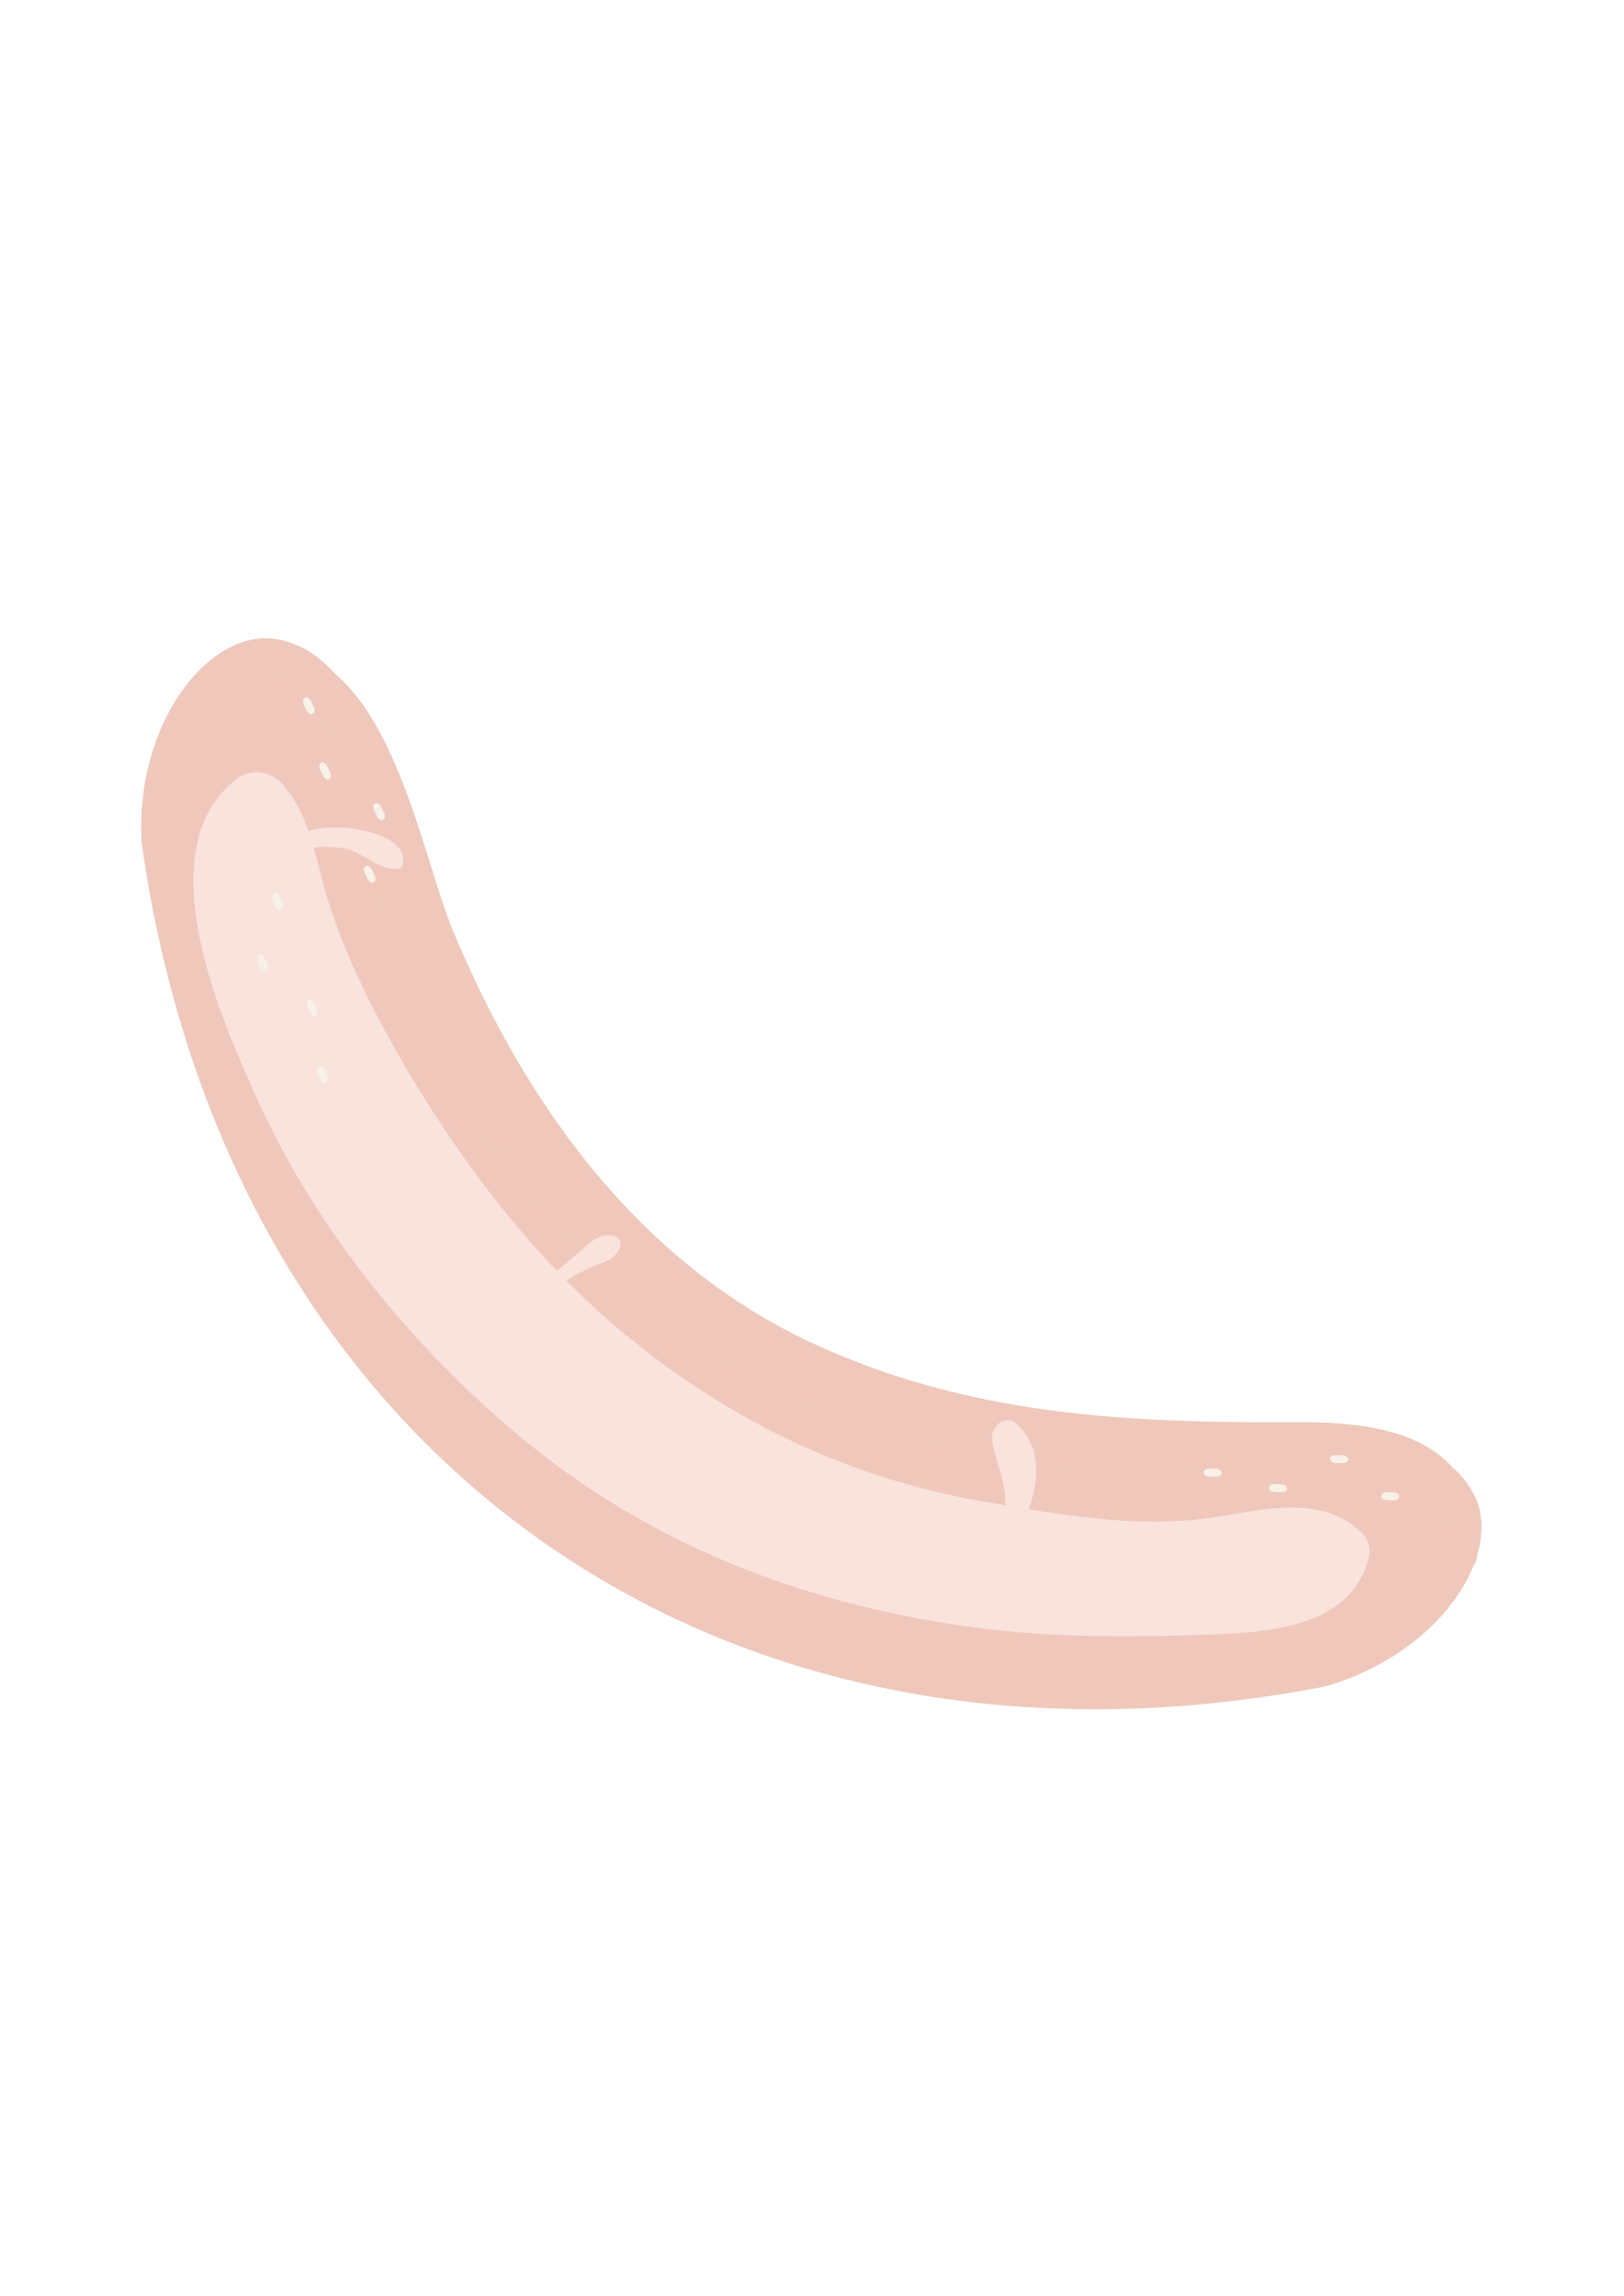
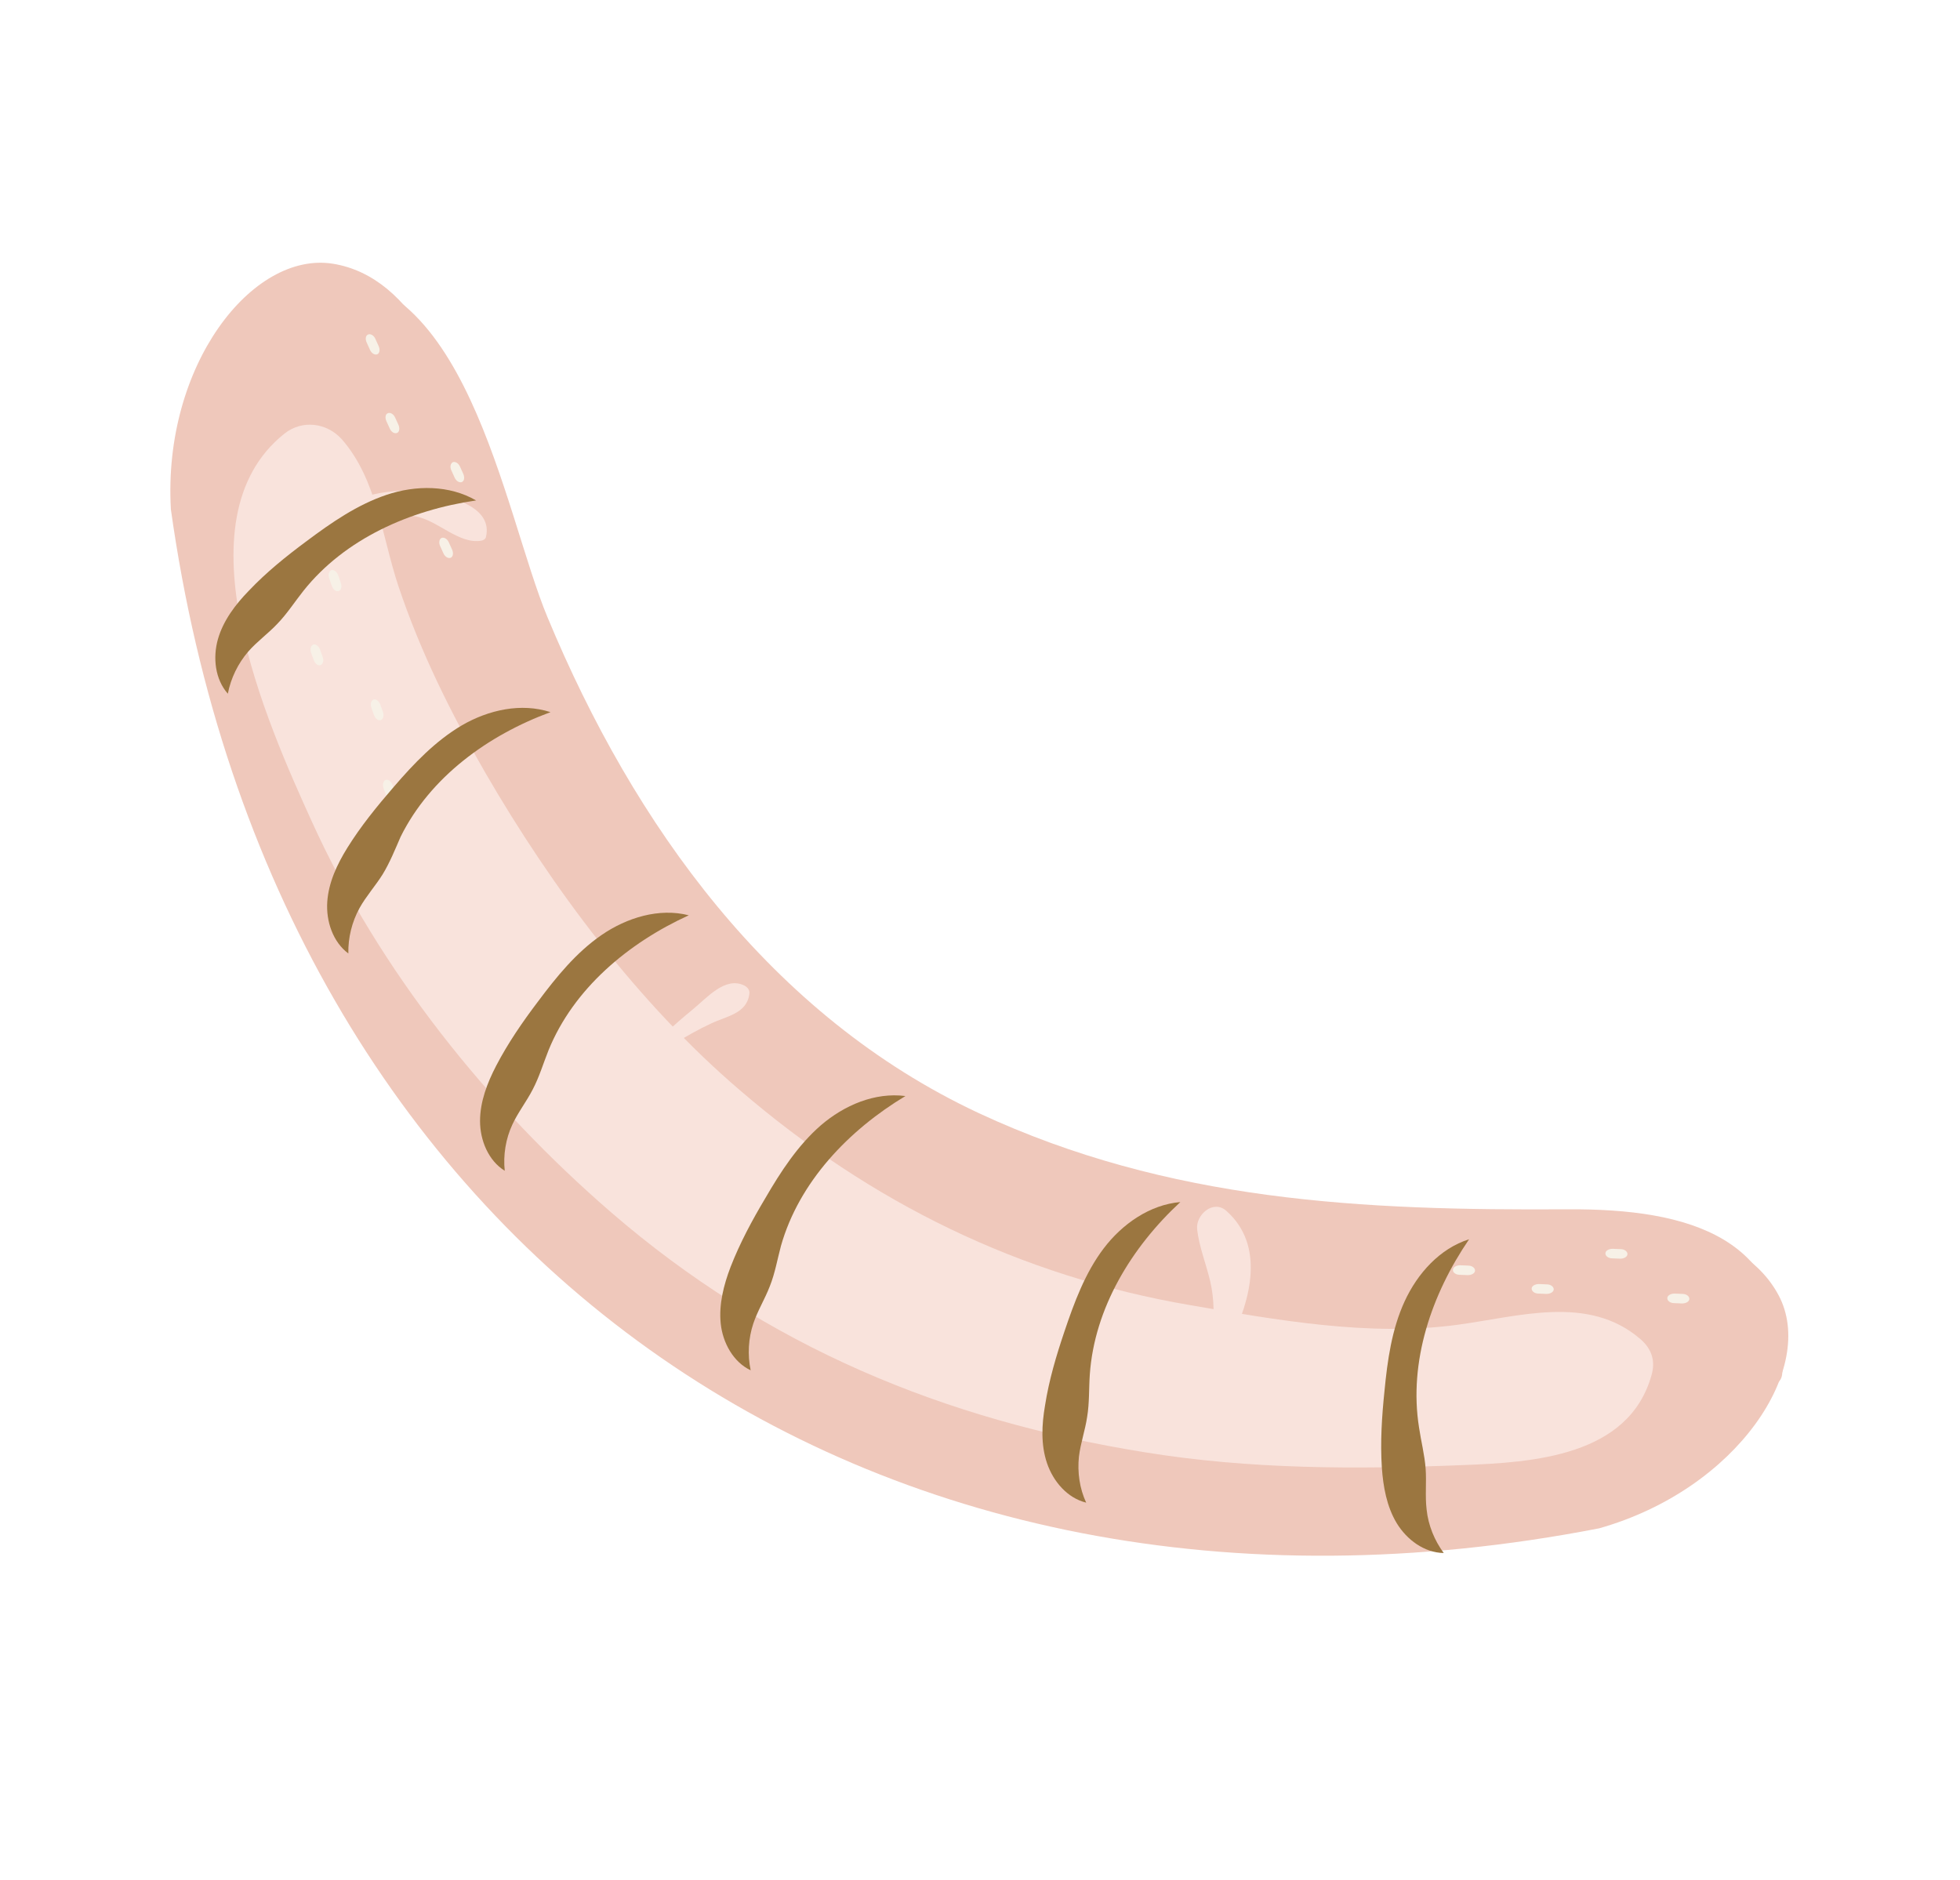
- <svg xmlns="http://www.w3.org/2000/svg" version="1.1" id="svg4123" x="0px" y="0px" width="595.279px" height="841.891px" viewBox="0 0 595.279 841.891" enable-background="new 0 0 595.279 841.891" xml:space="preserve">
+ <svg xmlns="http://www.w3.org/2000/svg" version="1.1" id="svg4123" x="0px" y="0px" viewBox="170 -242.5 595.3 571" enable-background="new 170 -242.5 595.3 571" xml:space="preserve">
  <g>
-     <path fill="#EFC8BB" d="M540.21,547.595c11.686,21.928-12.417,58.945-54.499,70.82C263.192,661.659,83.405,533.4,51.903,308.908   c-2.463-43.66,24.705-78.487,49.239-74.574c24.545,3.922,39.082,35.229,40.907,67.529   c50.051,172.79,141.588,230.613,320.99,229.029C494.178,522.096,528.514,525.661,540.21,547.595" />
-     <path fill="#F9E3DC" d="M86.364,285.885c-32.893,26.25-5.215,88.141,8.269,117.843c20.61,45.358,53.53,86.442,91.038,118.843   c47.058,40.682,100.989,62.964,162.008,72.801c32.012,5.176,64.1,5.167,96.397,3.944c21.562-0.816,50.551-2.735,57.535-27.283   c1.261-4.426,0.017-8.058-3.429-11.037c-15.81-13.631-36.947-6.779-55.698-4.264c-26.752,3.617-54.78-1.483-81.119-5.992   c-51.77-8.889-96.901-31.147-136.645-65.196c-30.867-26.431-57.151-61.565-77.412-96.55   c-10.542-18.224-19.708-36.698-26.384-56.699c-5.023-14.995-6.492-32.365-17.193-44.614   C99.278,282.591,91.762,281.578,86.364,285.885" />
-     <path fill="#EFC8BB" d="M92.437,241.191c31.359,19.254,36.57,43.864,43.907,77.692c5.289,24.398,14.192,47.594,25.481,69.818   c22.764,44.843,57.44,81.461,99.796,108.208c40.901,25.788,89.02,37.978,136.643,42.863c36.975,3.8,128.009-21.822,134.382,31.949   c0.579,5.03,8.371,4.637,8.745-0.327c3.164-41.611-28.727-50.119-65.022-49.906c-62.521,0.357-121.183-2.261-178.992-29.201   c-63.423-29.591-104.847-87.634-131.099-150.537c-13.392-32.109-24.776-109.641-73.131-103.586   C91.727,238.328,91.193,240.425,92.437,241.191" />
-     <path fill="#F9E3DC" d="M373.936,561.174c5.873-12.165,10.356-28.709-1.352-39.214c-3.982-3.574-9.42,1.163-8.913,5.561   c0.604,5.261,2.835,10.675,4,15.896c1.159,5.249,1.281,11.162,0.432,16.44C367.519,563.481,372.546,564.037,373.936,561.174" />
-     <path fill="#F9E3DC" d="M102.379,312.602c8.029-1.32,15.395-2.878,23.584-1.566c6.875,1.104,13.38,8.712,20.288,7.447   c0.534-0.101,1.166-0.511,1.3-1.082c2.117-8.866-9.85-12.04-16.361-13.251c-9.632-1.781-22.261-0.383-29.884,6.096   C100.299,311.105,101.05,312.816,102.379,312.602" />
-     <path fill="#F9E3DC" d="M196.065,477.914c5.982-5.258,12.562-9.396,19.76-12.798c4.816-2.256,10.868-3.03,11.682-9.005   c0.153-1.198-0.646-2.128-1.646-2.596c-5.824-2.774-11.419,3.879-15.581,7.295c-5.736,4.728-11.269,9.68-16.027,15.396   C193.323,477.309,195.001,478.853,196.065,477.914" />
+     <path fill="#EFC8BB" d="M710.2,150.9c11.7,21.9-12.4,58.9-54.5,70.8c-222.5,43.2-402.3-85-433.8-309.5   c-2.5-43.7,24.7-78.5,49.2-74.6c24.5,3.9,39.1,35.2,40.9,67.5c50.1,172.8,141.6,230.6,321,229C664.2,125.4,698.5,129,710.2,150.9" />
+     <path fill="#F9E3DC" d="M256.4-110.8c-32.9,26.2-5.2,88.1,8.3,117.8c20.6,45.4,53.5,86.4,91,118.8c47.1,40.7,101,63,162,72.8   c32,5.2,64.1,5.2,96.4,3.9c21.6-0.8,50.6-2.7,57.5-27.3c1.3-4.4,0-8.1-3.4-11c-15.8-13.6-36.9-6.8-55.7-4.3   c-26.8,3.6-54.8-1.5-81.1-6c-51.8-8.9-96.9-31.1-136.6-65.2c-30.9-26.4-57.2-61.6-77.4-96.5c-10.5-18.2-19.7-36.7-26.4-56.7   c-5-15-6.5-32.4-17.2-44.6C269.3-114.1,261.8-115.1,256.4-110.8" />
+     <path fill="#EFC8BB" d="M262.4-155.5c31.4,19.3,36.6,43.9,43.9,77.7c5.3,24.4,14.2,47.6,25.5,69.8c22.8,44.8,57.4,81.5,99.8,108.2   c40.9,25.8,89,38,136.6,42.9c37,3.8,128-21.8,134.4,31.9c0.6,5,8.4,4.6,8.7-0.3c3.2-41.6-28.7-50.1-65-49.9   c-62.5,0.4-121.2-2.3-179-29.2C404,66,362.5,8,336.3-55c-13.4-32.1-24.8-109.6-73.1-103.6C261.7-158.4,261.2-156.3,262.4-155.5" />
+     <path fill="#F9E3DC" d="M543.9,164.5c5.9-12.2,10.4-28.7-1.4-39.2c-4-3.6-9.4,1.2-8.9,5.6c0.6,5.3,2.8,10.7,4,15.9   c1.2,5.2,1.3,11.2,0.4,16.4C537.5,166.8,542.5,167.3,543.9,164.5" />
+     <path fill="#F9E3DC" d="M272.4-84.1c8-1.3,15.4-2.9,23.6-1.6c6.9,1.1,13.4,8.7,20.3,7.4c0.5-0.1,1.2-0.5,1.3-1.1   c2.1-8.9-9.9-12-16.4-13.3c-9.6-1.8-22.3-0.4-29.9,6.1C270.3-85.6,271-83.9,272.4-84.1" />
+     <path fill="#F9E3DC" d="M366.1,81.2c6-5.3,12.6-9.4,19.8-12.8c4.8-2.3,10.9-3,11.7-9c0.2-1.2-0.6-2.1-1.6-2.6   c-5.8-2.8-11.4,3.9-15.6,7.3c-5.7,4.7-11.3,9.7-16,15.4C363.3,80.6,365,82.2,366.1,81.2" />
    <g>
-       <path fill="#F7F1E7" d="M506.403,548.546c0.029-0.804,1.007-1.428,2.176-1.385l2.395,0.089c1.17,0.043,2.098,0.738,2.067,1.541    c-0.029,0.795-1.005,1.42-2.175,1.377l-2.396-0.089C507.301,550.036,506.373,549.341,506.403,548.546" />
-       <path fill="#F7F1E7" d="M465.232,545.566c0.029-0.803,1.012-1.42,2.182-1.377l2.388,0.088c1.17,0.044,2.099,0.731,2.068,1.534    c-0.029,0.803-1.006,1.421-2.176,1.378l-2.388-0.089C466.136,547.058,465.201,546.369,465.232,545.566" />
-       <path fill="#F7F1E7" d="M487.598,534.909c0.029-0.802,1.013-1.42,2.182-1.376l2.388,0.088c1.177,0.043,2.098,0.731,2.068,1.533    c-0.03,0.804-1,1.421-2.176,1.378l-2.388-0.088C488.503,536.4,487.568,535.712,487.598,534.909" />
-       <path fill="#F7F1E7" d="M441.269,539.872c0.03-0.803,1.014-1.42,2.184-1.377l2.387,0.088c1.171,0.044,2.099,0.731,2.069,1.535    c-0.03,0.802-1.007,1.42-2.177,1.376l-2.387-0.088C442.175,541.363,441.24,540.675,441.269,539.872" />
+       <path fill="#F7F1E7" d="M676.4,151.8c0-0.8,1-1.4,2.2-1.4l2.4,0.1c1.2,0,2.1,0.7,2.1,1.5c0,0.8-1,1.4-2.2,1.4l-2.4-0.1    C677.3,153.3,676.4,152.6,676.4,151.8" />
+       <path fill="#F7F1E7" d="M635.2,148.9c0-0.8,1-1.4,2.2-1.4l2.4,0.1c1.2,0,2.1,0.7,2.1,1.5c0,0.8-1,1.4-2.2,1.4l-2.4-0.1    C636.1,150.4,635.2,149.7,635.2,148.9" />
+       <path fill="#F7F1E7" d="M657.6,138.2c0-0.8,1-1.4,2.2-1.4l2.4,0.1c1.2,0,2.1,0.7,2.1,1.5c0,0.8-1,1.4-2.2,1.4l-2.4-0.1    C658.5,139.7,657.6,139,657.6,138.2" />
+       <path fill="#F7F1E7" d="M611.3,143.2c0-0.8,1-1.4,2.2-1.4l2.4,0.1c1.2,0,2.1,0.7,2.1,1.5c0,0.8-1,1.4-2.2,1.4l-2.4-0.1    C612.2,144.7,611.2,144,611.3,143.2" />
    </g>
    <g>
-       <path fill="#F7F1E7" d="M134.112,317.592c0.727-0.345,1.731,0.235,2.232,1.292l1.025,2.166c0.501,1.058,0.312,2.202-0.414,2.545    c-0.719,0.341-1.723-0.237-2.225-1.295l-1.026-2.167C133.204,319.076,133.393,317.933,134.112,317.592" />
-       <path fill="#F7F1E7" d="M117.77,279.686c0.726-0.344,1.727,0.243,2.228,1.301l1.023,2.159c0.5,1.058,0.319,2.199-0.407,2.542    c-0.726,0.344-1.725-0.237-2.226-1.295l-1.022-2.16C116.865,281.176,117.044,280.029,117.77,279.686" />
-       <path fill="#F7F1E7" d="M137.541,294.618c0.725-0.344,1.727,0.244,2.227,1.301l1.023,2.159c0.504,1.064,0.318,2.199-0.407,2.542    c-0.727,0.344-1.722-0.232-2.226-1.295l-1.023-2.159C136.635,296.108,136.815,294.961,137.541,294.618" />
-       <path fill="#F7F1E7" d="M111.773,255.797c0.726-0.343,1.727,0.245,2.229,1.303l1.023,2.158c0.501,1.06,0.318,2.2-0.408,2.544    c-0.725,0.343-1.724-0.238-2.225-1.297l-1.022-2.158C110.868,257.289,111.047,256.141,111.773,255.797" />
+       <path fill="#F7F1E7" d="M304.1-79.1c0.7-0.3,1.7,0.2,2.2,1.3l1,2.2c0.5,1.1,0.3,2.2-0.4,2.5c-0.7,0.3-1.7-0.2-2.2-1.3l-1-2.2    C303.2-77.6,303.4-78.8,304.1-79.1" />
+       <path fill="#F7F1E7" d="M287.8-117c0.7-0.3,1.7,0.2,2.2,1.3l1,2.2c0.5,1.1,0.3,2.2-0.4,2.5c-0.7,0.3-1.7-0.2-2.2-1.3l-1-2.2    C286.9-115.5,287-116.7,287.8-117" />
+       <path fill="#F7F1E7" d="M307.5-102.1c0.7-0.3,1.7,0.2,2.2,1.3l1,2.2c0.5,1.1,0.3,2.2-0.4,2.5c-0.7,0.3-1.7-0.2-2.2-1.3l-1-2.2    C306.6-100.6,306.8-101.7,307.5-102.1" />
+       <path fill="#F7F1E7" d="M281.8-140.9c0.7-0.3,1.7,0.2,2.2,1.3l1,2.2c0.5,1.1,0.3,2.2-0.4,2.5c-0.7,0.3-1.7-0.2-2.2-1.3l-1-2.2    C280.9-139.4,281-140.6,281.8-140.9" />
    </g>
    <g>
-       <path fill="#F7F1E7" d="M102.906,333.657c-0.755,0.276-1.701-0.395-2.102-1.493l-0.82-2.251c-0.401-1.1-0.106-2.222,0.648-2.496    c0.748-0.273,1.694,0.396,2.095,1.495l0.821,2.253C103.948,332.263,103.654,333.384,102.906,333.657" />
-       <path fill="#F7F1E7" d="M115.666,372.914c-0.754,0.275-1.696-0.402-2.098-1.501l-0.818-2.246c-0.4-1.1-0.114-2.219,0.641-2.493    c0.755-0.276,1.695,0.396,2.096,1.496l0.818,2.245C116.706,371.515,116.421,372.639,115.666,372.914" />
-       <path fill="#F7F1E7" d="M97.365,356.215c-0.754,0.275-1.697-0.403-2.097-1.502l-0.818-2.245c-0.404-1.106-0.113-2.219,0.64-2.494    c0.755-0.275,1.692,0.391,2.097,1.497l0.818,2.245C98.404,354.814,98.119,355.94,97.365,356.215" />
-       <path fill="#F7F1E7" d="M119.424,397.256c-0.755,0.275-1.697-0.403-2.098-1.503l-0.818-2.244c-0.401-1.102-0.113-2.22,0.642-2.496    c0.753-0.274,1.694,0.397,2.095,1.498l0.818,2.244C120.463,395.854,120.178,396.981,119.424,397.256" />
+       <path fill="#F7F1E7" d="M272.9-63c-0.8,0.3-1.7-0.4-2.1-1.5l-0.8-2.3c-0.4-1.1-0.1-2.2,0.6-2.5c0.7-0.3,1.7,0.4,2.1,1.5l0.8,2.3    C273.9-64.4,273.7-63.3,272.9-63" />
+       <path fill="#F7F1E7" d="M285.7-23.8c-0.8,0.3-1.7-0.4-2.1-1.5l-0.8-2.2c-0.4-1.1-0.1-2.2,0.6-2.5c0.8-0.3,1.7,0.4,2.1,1.5l0.8,2.2    C286.7-25.2,286.4-24.1,285.7-23.8" />
+       <path fill="#F7F1E7" d="M267.4-40.5c-0.8,0.3-1.7-0.4-2.1-1.5l-0.8-2.2c-0.4-1.1-0.1-2.2,0.6-2.5c0.8-0.3,1.7,0.4,2.1,1.5L268-43    C268.4-41.9,268.1-40.8,267.4-40.5" />
+       <path fill="#F7F1E7" d="M289.4,0.6c-0.8,0.3-1.7-0.4-2.1-1.5l-0.8-2.2c-0.4-1.1-0.1-2.2,0.6-2.5c0.8-0.3,1.7,0.4,2.1,1.5l0.8,2.2    C290.5-0.8,290.2,0.3,289.4,0.6" />
    </g>
  </g>
+   <path fill="#9B7640" d="M254.3-53.1c-2.8,3-6.2,5.4-8.9,8.5c-3.1,3.6-5.3,8.1-6.2,12.8c-3.9-4.4-4.6-11-3-16.6s5.3-10.5,9.4-14.7  c5.3-5.6,11.4-10.5,17.6-15.1c7.5-5.6,15.3-11,24.2-14s19.1-3,27.2,1.7c-20,2.9-39.8,11.6-52.4,27.4  C259.5-59.7,257.2-56.1,254.3-53.1z" />
+   <path fill="#9B7640" d="M286.2,23.1c-2.2,3.5-5,6.6-7,10.2c-2.3,4.2-3.5,9-3.4,13.8c-4.7-3.5-6.8-9.8-6.4-15.7  c0.4-5.9,3-11.4,6.1-16.4c4.1-6.6,9-12.6,14.1-18.5c6.1-7.1,12.7-14,20.7-18.7c8.1-4.7,18-6.9,26.9-4c-19,7-36.5,19.7-45.5,37.8  C290,15.5,288.4,19.5,286.2,23.1z" />
+   <path fill="#9B7640" d="M331.8,88.4c-1.9,3.7-4.5,7-6.2,10.7c-2,4.3-2.8,9.2-2.3,14c-5-3.1-7.5-9.3-7.5-15.1  c0-5.9,2.2-11.6,4.9-16.8c3.6-6.9,8-13.3,12.7-19.5c5.6-7.5,11.6-14.9,19.3-20.2s17.5-8.3,26.5-6c-18.4,8.4-35,22.3-42.6,41  C335,80.5,333.8,84.6,331.8,88.4z" />
+   <path fill="#9B7640" d="M403.8,148.2c-1.5,3.9-3.7,7.4-5,11.3c-1.5,4.5-1.8,9.5-0.8,14.2c-5.3-2.5-8.5-8.4-9.1-14.2  c-0.6-5.8,0.9-11.7,3-17.2c2.8-7.2,6.5-14.1,10.5-20.8c4.7-8.1,9.9-16.1,16.9-22.2c7.1-6.1,16.4-10.1,25.7-8.9  c-17.3,10.4-32.3,26.1-37.8,45.5C406.1,140,405.4,144.2,403.8,148.2z" />
+   <path fill="#9B7640" d="M500.2,187.8c-0.6,4.1-2,8-2.5,12.1c-0.5,4.8,0.2,9.7,2.2,14c-5.7-1.4-10-6.4-11.9-12  c-1.9-5.6-1.6-11.7-0.6-17.5c1.2-7.7,3.4-15.1,5.9-22.5c3-8.9,6.3-17.8,11.9-25.2c5.6-7.4,14-13.3,23.3-14.1  c-14.8,13.7-26.1,32.2-27.5,52.4C500.7,179.3,500.9,183.6,500.2,187.8z" />
+   <path fill="#9B7640" d="M603,203.6c0.3,4.1-0.2,8.3,0.3,12.4c0.5,4.8,2.4,9.4,5.2,13.2c-5.9-0.1-11.2-4-14.3-9.1  c-3-5-4.1-11-4.5-16.9c-0.5-7.7,0-15.5,0.8-23.2c0.9-9.3,2.2-18.7,6.1-27.2c3.9-8.5,10.7-16.1,19.6-18.9  c-11.4,16.7-18.4,37.2-15.2,57.2C601.6,195.2,602.7,199.4,603,203.6z" />
</svg>
